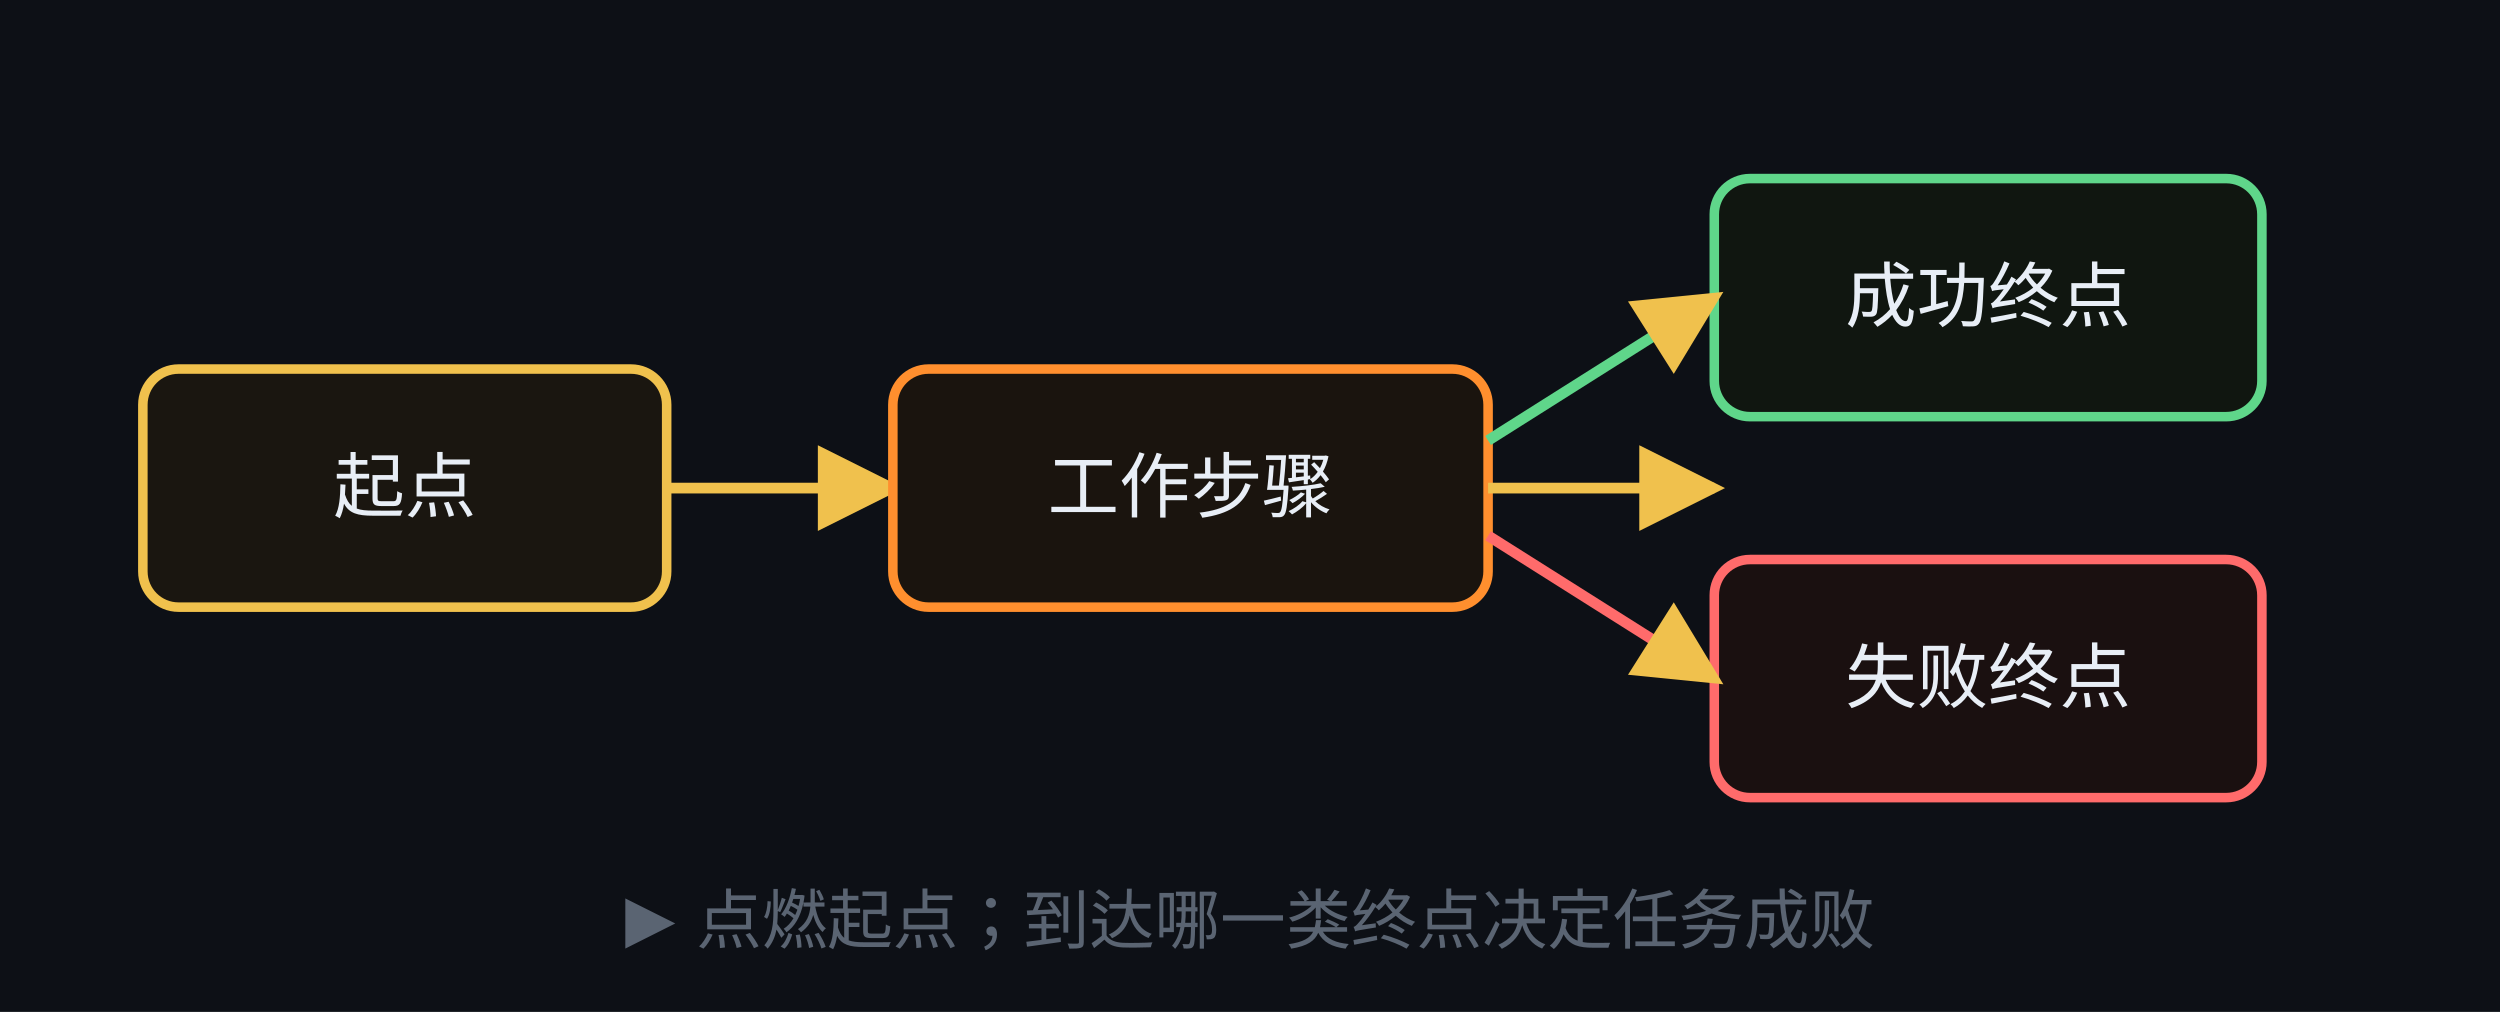
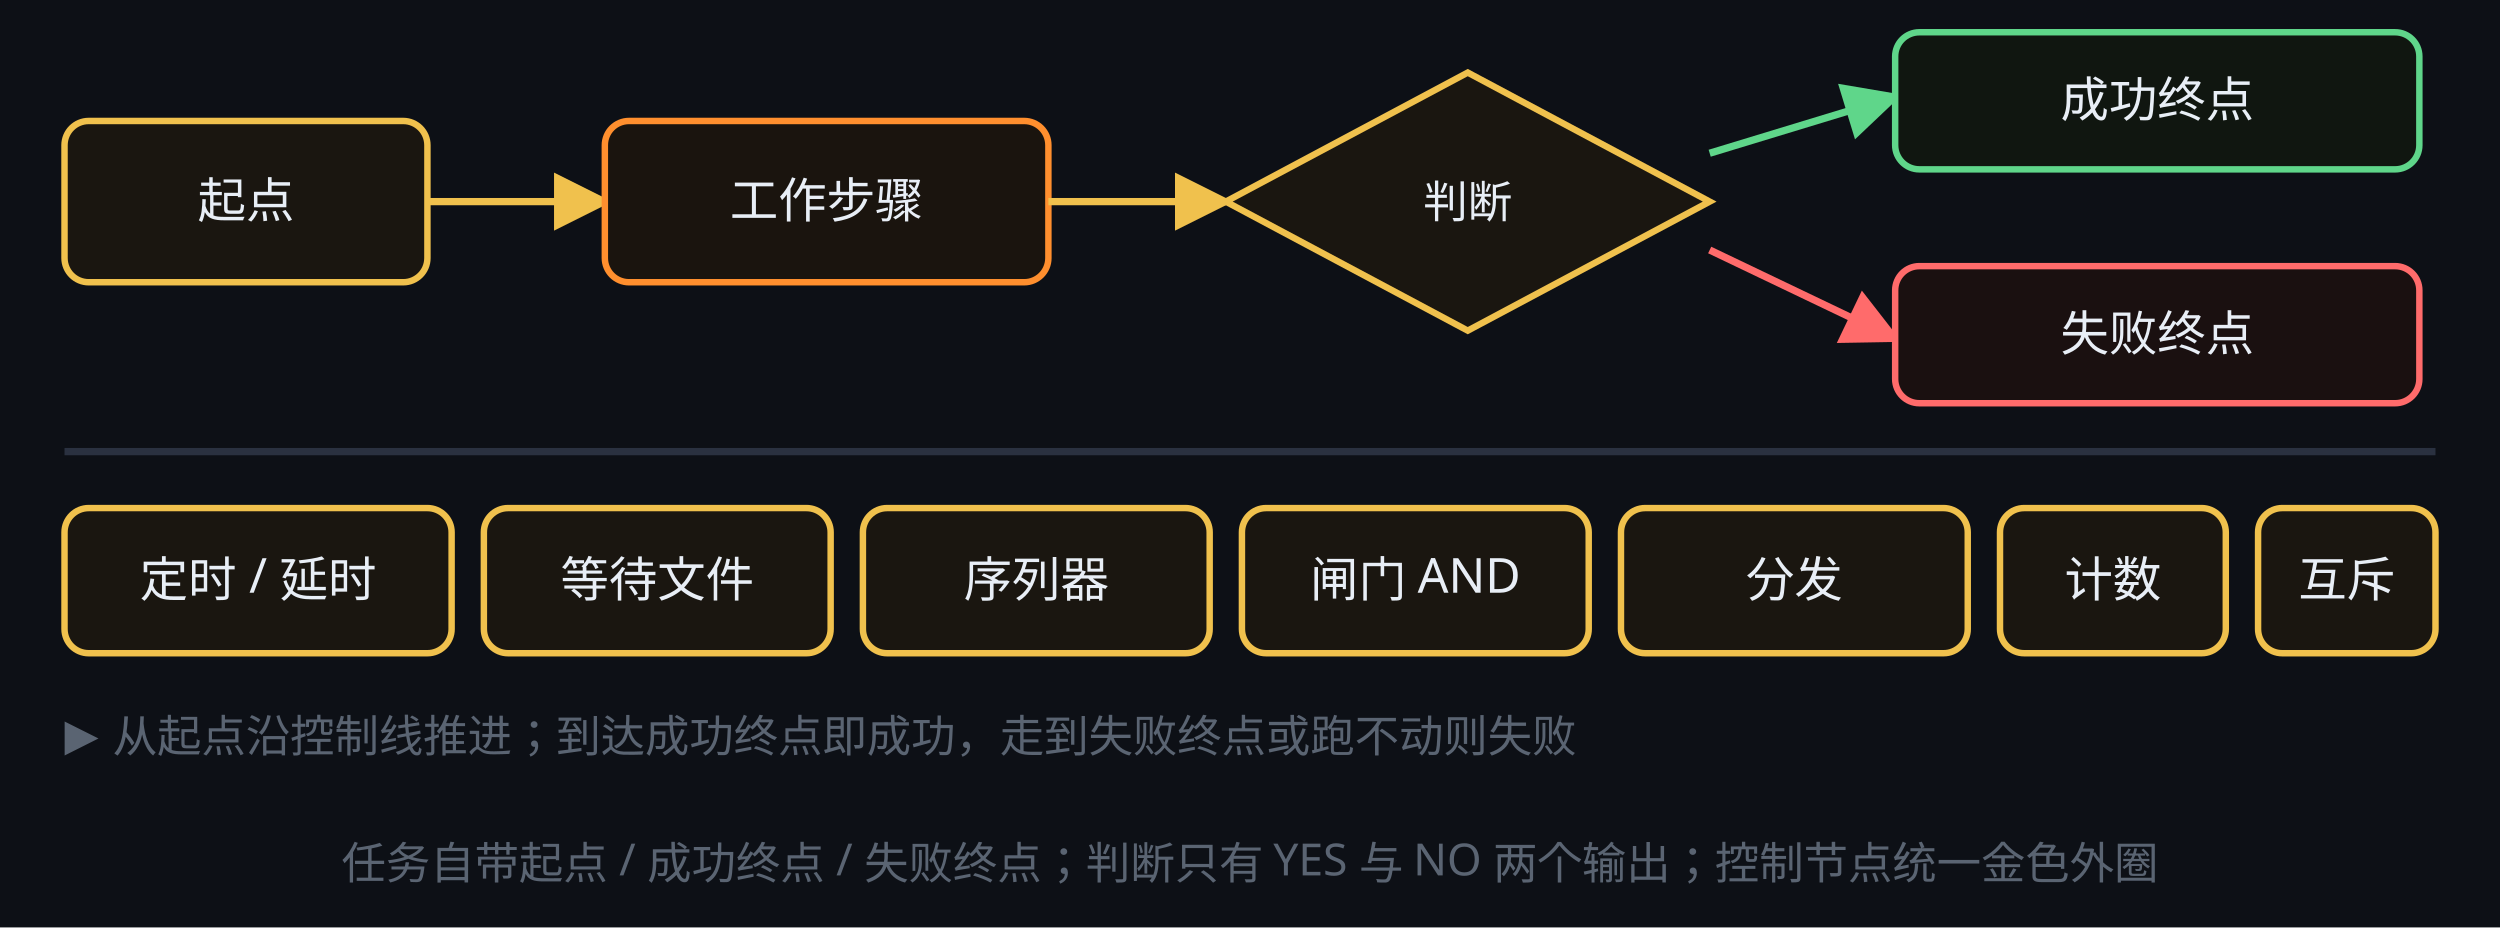
- <svg xmlns="http://www.w3.org/2000/svg" viewBox="0 0 420 170" width="420" height="170">
-   <rect width="420" height="170" fill="#0d1016" />
+ <svg xmlns="http://www.w3.org/2000/svg" viewBox="0 0 620 230" width="620" height="230">
+   <rect width="620" height="230" fill="#0d1016" />
  <defs>
-     <marker id="arr" markerWidth="8" markerHeight="8" refX="7" refY="4" orient="auto">
+     <marker id="arr-gold" markerWidth="8" markerHeight="8" refX="7" refY="4" orient="auto">
      <path d="M0,0 L8,4 L0,8 z" fill="#f0c14d" />
    </marker>
+     <marker id="arr-cyan" markerWidth="8" markerHeight="8" refX="7" refY="4" orient="auto">
+       <path d="M0,0 L8,4 L0,8 z" fill="#38d6ff" />
+     </marker>
+     <marker id="arr-orange" markerWidth="8" markerHeight="8" refX="7" refY="4" orient="auto">
+       <path d="M0,0 L8,4 L0,8 z" fill="#ff8f2e" />
+     </marker>
+     <marker id="arr-green" markerWidth="8" markerHeight="8" refX="7" refY="4" orient="auto">
+       <path d="M0,0 L8,4 L0,8 z" fill="#5fd68a" />
+     </marker>
+     <marker id="arr-red" markerWidth="8" markerHeight="8" refX="7" refY="4" orient="auto">
+       <path d="M0,0 L8,4 L0,8 z" fill="#ff6b6b" />
+     </marker>
+     <marker id="arr-purple" markerWidth="8" markerHeight="8" refX="7" refY="4" orient="auto">
+       <path d="M0,0 L8,4 L0,8 z" fill="#c792ea" />
+     </marker>
  </defs>
-   <rect x="24" y="62" width="88" height="40" rx="6" fill="#1a1610" stroke="#f0c14d" stroke-width="1.6" />
-   <text x="68" y="86" text-anchor="middle" fill="#e8eef6" font-size="12" font-family="Segoe UI,sans-serif">起点</text>
-   <line x1="112" y1="82" x2="150" y2="82" stroke="#f0c14d" stroke-width="1.8" marker-end="url(#arr)" />
-   <rect x="150" y="62" width="100" height="40" rx="6" fill="#1a140e" stroke="#ff8f2e" stroke-width="1.6" />
-   <text x="200" y="86" text-anchor="middle" fill="#e8eef6" font-size="12" font-family="Segoe UI,sans-serif">工作步骤</text>
-   <line x1="250" y1="82" x2="288" y2="82" stroke="#f0c14d" stroke-width="1.8" marker-end="url(#arr)" />
-   <rect x="288" y="30" width="92" height="40" rx="6" fill="#101610" stroke="#5fd68a" stroke-width="1.6" />
-   <text x="334" y="54" text-anchor="middle" fill="#e8eef6" font-size="12" font-family="Segoe UI,sans-serif">成功终点</text>
-   <rect x="288" y="94" width="92" height="40" rx="6" fill="#1a1010" stroke="#ff6b6b" stroke-width="1.6" />
-   <text x="334" y="118" text-anchor="middle" fill="#e8eef6" font-size="12" font-family="Segoe UI,sans-serif">失败终点</text>
-   <line x1="250" y1="74" x2="288" y2="50" stroke="#5fd68a" stroke-width="1.8" marker-end="url(#arr)" />
-   <line x1="250" y1="90" x2="288" y2="114" stroke="#ff6b6b" stroke-width="1.8" marker-end="url(#arr)" />
-   <text x="210" y="158" text-anchor="middle" fill="#5a6472" font-size="11" font-family="Segoe UI,sans-serif">▶ 点燃起点；到达哪一类终点决定任务成败</text>
+   <rect x="16" y="30" width="90" height="40" rx="6" fill="#1a1610" stroke="#f0c14d" stroke-width="1.6" />
+   <text x="61" y="54" text-anchor="middle" fill="#e8eef6" font-size="12" font-family="Segoe UI,sans-serif">起点</text>
+   <line x1="106" y1="50" x2="150" y2="50" stroke="#f0c14d" stroke-width="1.8" marker-end="url(#arr-gold)" />
+   <rect x="150" y="30" width="110" height="40" rx="6" fill="#1a140e" stroke="#ff8f2e" stroke-width="1.6" />
+   <text x="205" y="54" text-anchor="middle" fill="#e8eef6" font-size="12" font-family="Segoe UI,sans-serif">工作步骤</text>
+   <line x1="260" y1="50" x2="304" y2="50" stroke="#f0c14d" stroke-width="1.8" marker-end="url(#arr-gold)" />
+   <polygon points="364,18 424,50 364,82 304,50" fill="#1a1610" stroke="#f0c14d" stroke-width="1.6" />
+   <text x="364" y="54" text-anchor="middle" fill="#e8eef6" font-size="11" font-family="Segoe UI,sans-serif">判断</text>
+   <line x1="424" y1="38" x2="470" y2="24" stroke="#5fd68a" stroke-width="1.8" marker-end="url(#arr-green)" />
+   <rect x="470" y="8" width="130" height="34" rx="6" fill="#101610" stroke="#5fd68a" stroke-width="1.6" />
+   <text x="535" y="29" text-anchor="middle" fill="#e8eef6" font-size="12" font-family="Segoe UI,sans-serif">成功终点</text>
+   <line x1="424" y1="62" x2="470" y2="84" stroke="#ff6b6b" stroke-width="1.8" marker-end="url(#arr-red)" />
+   <rect x="470" y="66" width="130" height="34" rx="6" fill="#1a1010" stroke="#ff6b6b" stroke-width="1.6" />
+   <text x="535" y="87" text-anchor="middle" fill="#e8eef6" font-size="12" font-family="Segoe UI,sans-serif">失败终点</text>
+   <line x1="16" y1="112" x2="604" y2="112" stroke="#2a3140" stroke-width="1.8" />
+   <rect x="16" y="126" width="96" height="36" rx="6" fill="#1a1610" stroke="#f0c14d" stroke-width="1.6" />
+   <text x="64" y="148" text-anchor="middle" fill="#e8eef6" font-size="12" font-family="Segoe UI,sans-serif">定时 / 延时</text>
+   <rect x="120" y="126" width="86" height="36" rx="6" fill="#1a1610" stroke="#f0c14d" stroke-width="1.6" />
+   <text x="163" y="148" text-anchor="middle" fill="#e8eef6" font-size="12" font-family="Segoe UI,sans-serif">等待文件</text>
+   <rect x="214" y="126" width="86" height="36" rx="6" fill="#1a1610" stroke="#f0c14d" stroke-width="1.6" />
+   <text x="257" y="148" text-anchor="middle" fill="#e8eef6" font-size="12" font-family="Segoe UI,sans-serif">序列器</text>
+   <rect x="308" y="126" width="86" height="36" rx="6" fill="#1a1610" stroke="#f0c14d" stroke-width="1.6" />
+   <text x="351" y="148" text-anchor="middle" fill="#e8eef6" font-size="12" font-family="Segoe UI,sans-serif">闸门 AND</text>
+   <rect x="402" y="126" width="86" height="36" rx="6" fill="#1a1610" stroke="#f0c14d" stroke-width="1.6" />
+   <text x="445" y="148" text-anchor="middle" fill="#e8eef6" font-size="12" font-family="Segoe UI,sans-serif">分发</text>
+   <rect x="496" y="126" width="56" height="36" rx="6" fill="#1a1610" stroke="#f0c14d" stroke-width="1.6" />
+   <text x="524" y="148" text-anchor="middle" fill="#e8eef6" font-size="12" font-family="Segoe UI,sans-serif">计数</text>
+   <rect x="560" y="126" width="44" height="36" rx="6" fill="#1a1610" stroke="#f0c14d" stroke-width="1.6" />
+   <text x="582" y="148" text-anchor="middle" fill="#e8eef6" font-size="12" font-family="Segoe UI,sans-serif">互斥</text>
+   <text x="16" y="186" fill="#5a6472" font-size="11" font-family="Segoe UI,sans-serif">▶ 从起点沿控制线推进；到达成功终点即成功，走到失败终点或跑不动则失败</text>
+   <text x="310" y="218" text-anchor="middle" fill="#5a6472" font-size="11" font-family="Segoe UI,sans-serif">任务自带起点 / 成功终点 / 失败终点；判断只有 YES 与 NO 两个输出；控制节点统一金色外圈</text>
</svg>
